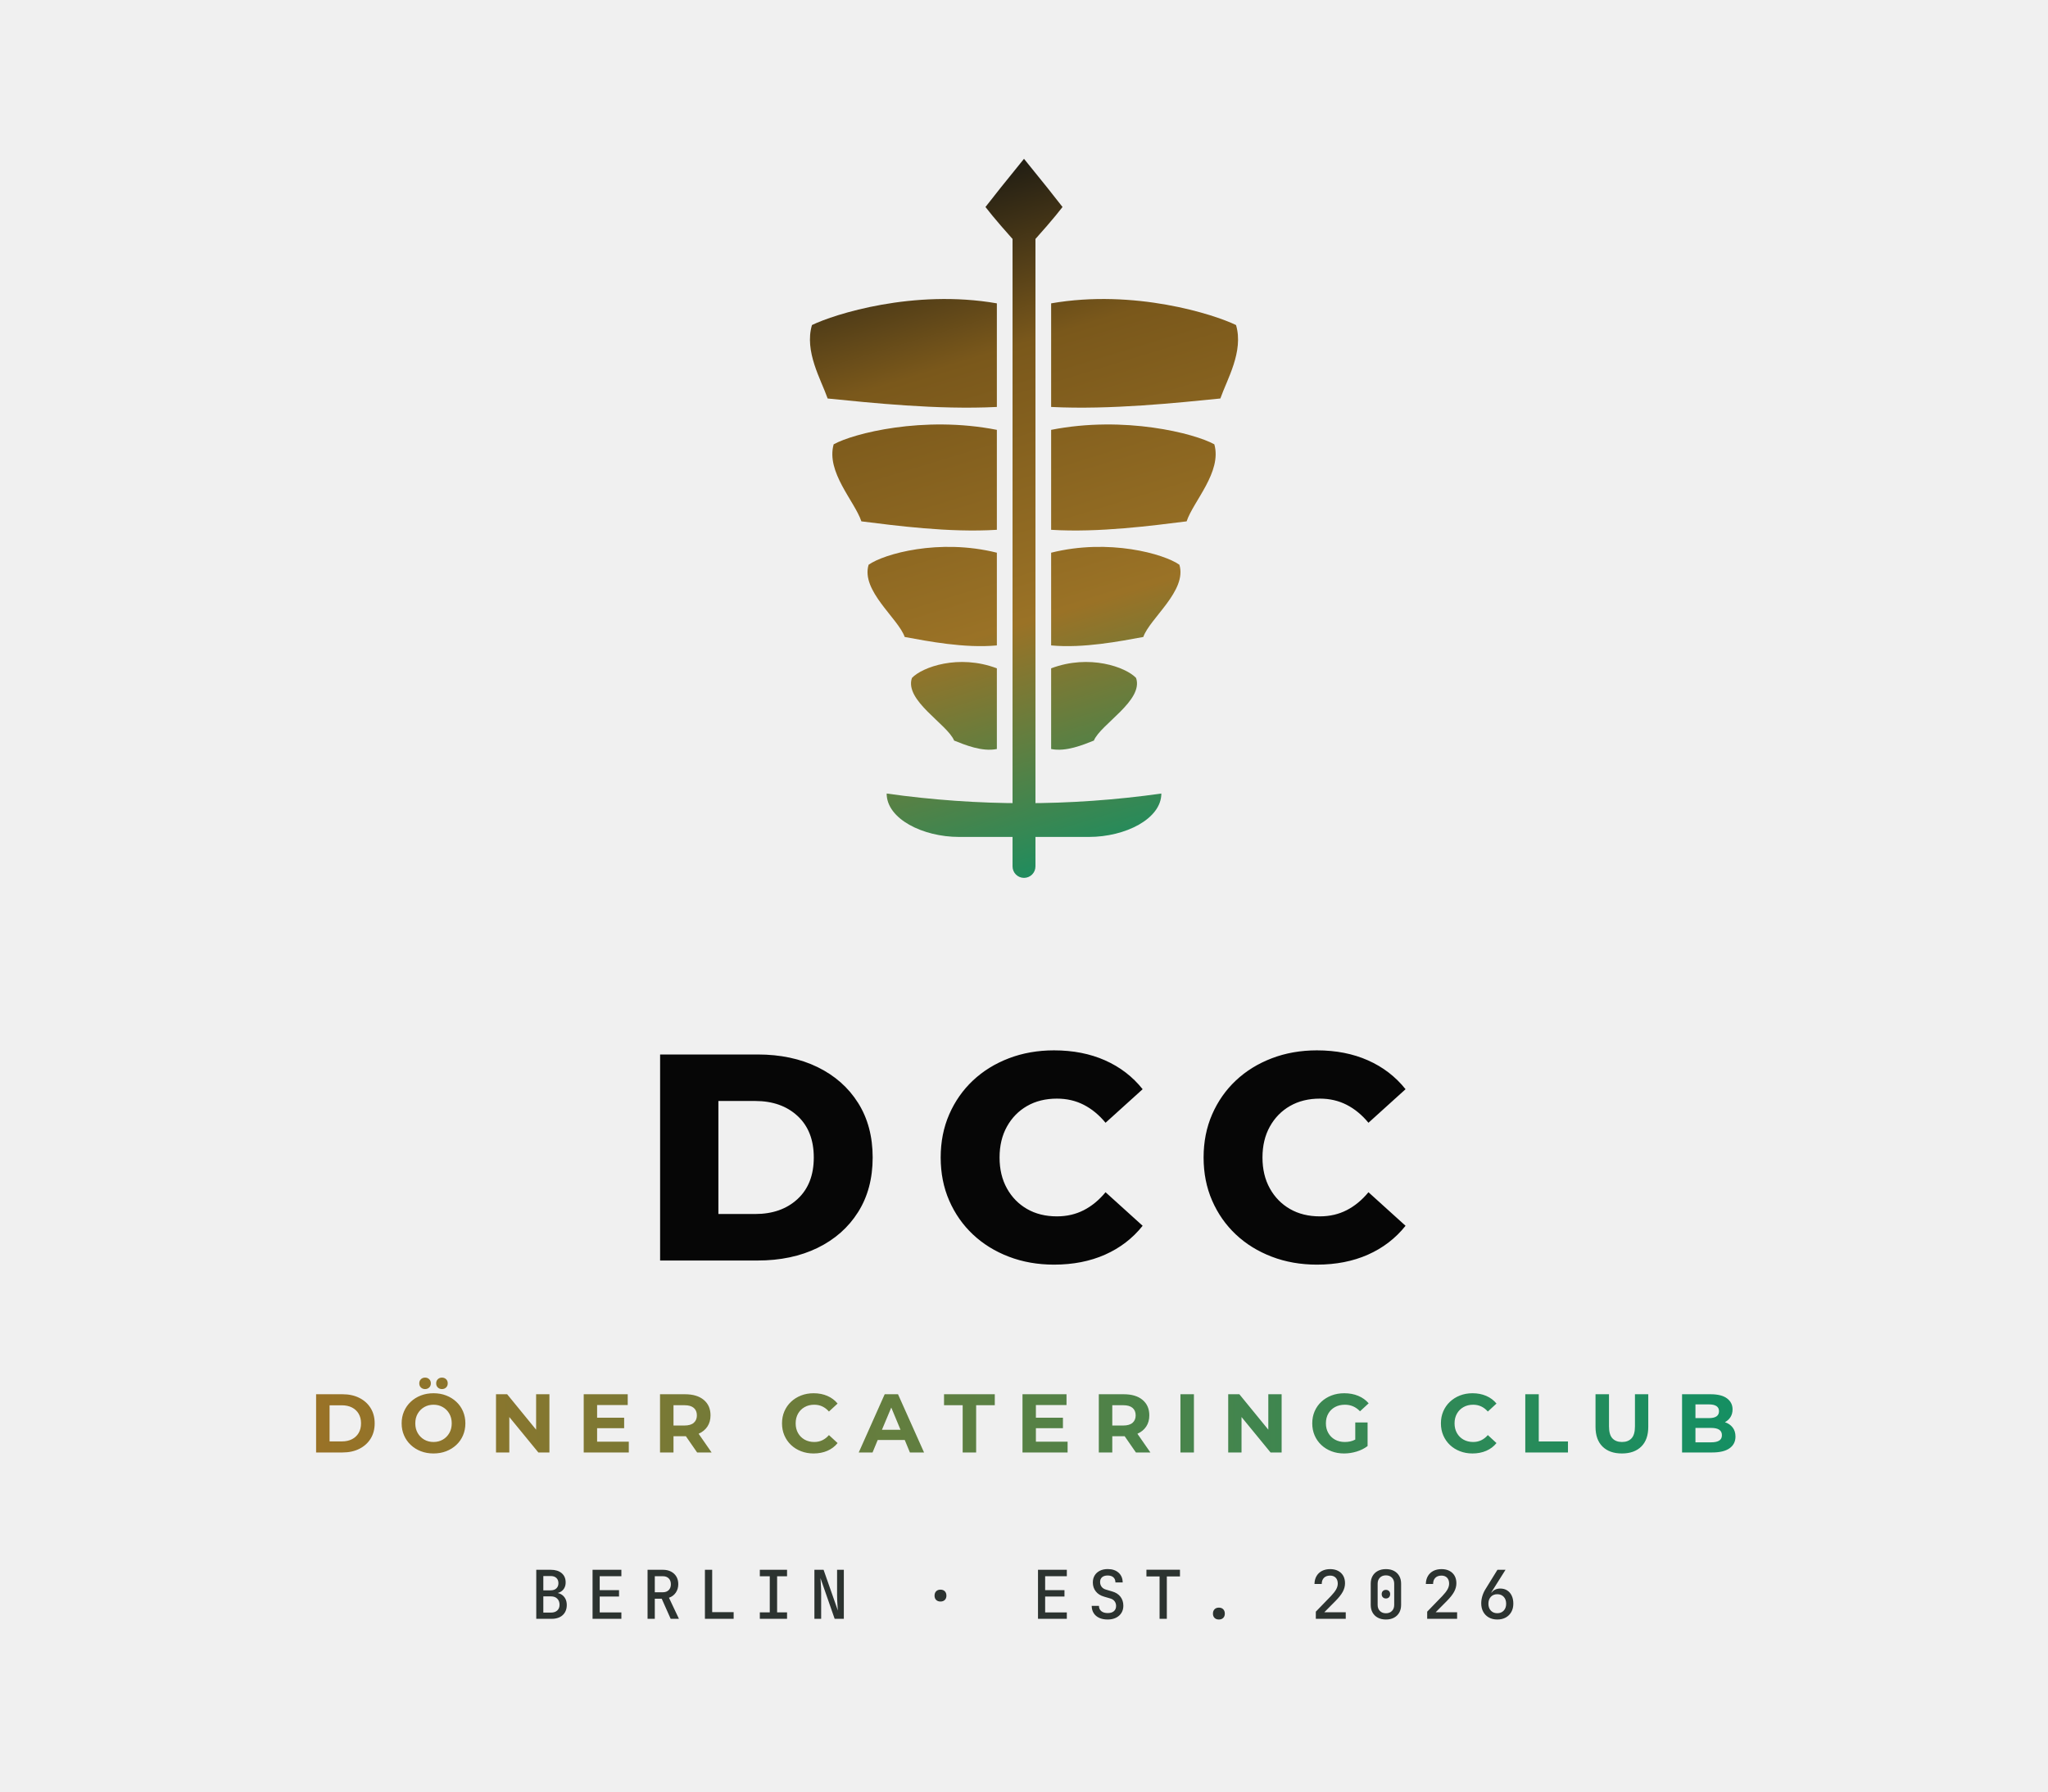
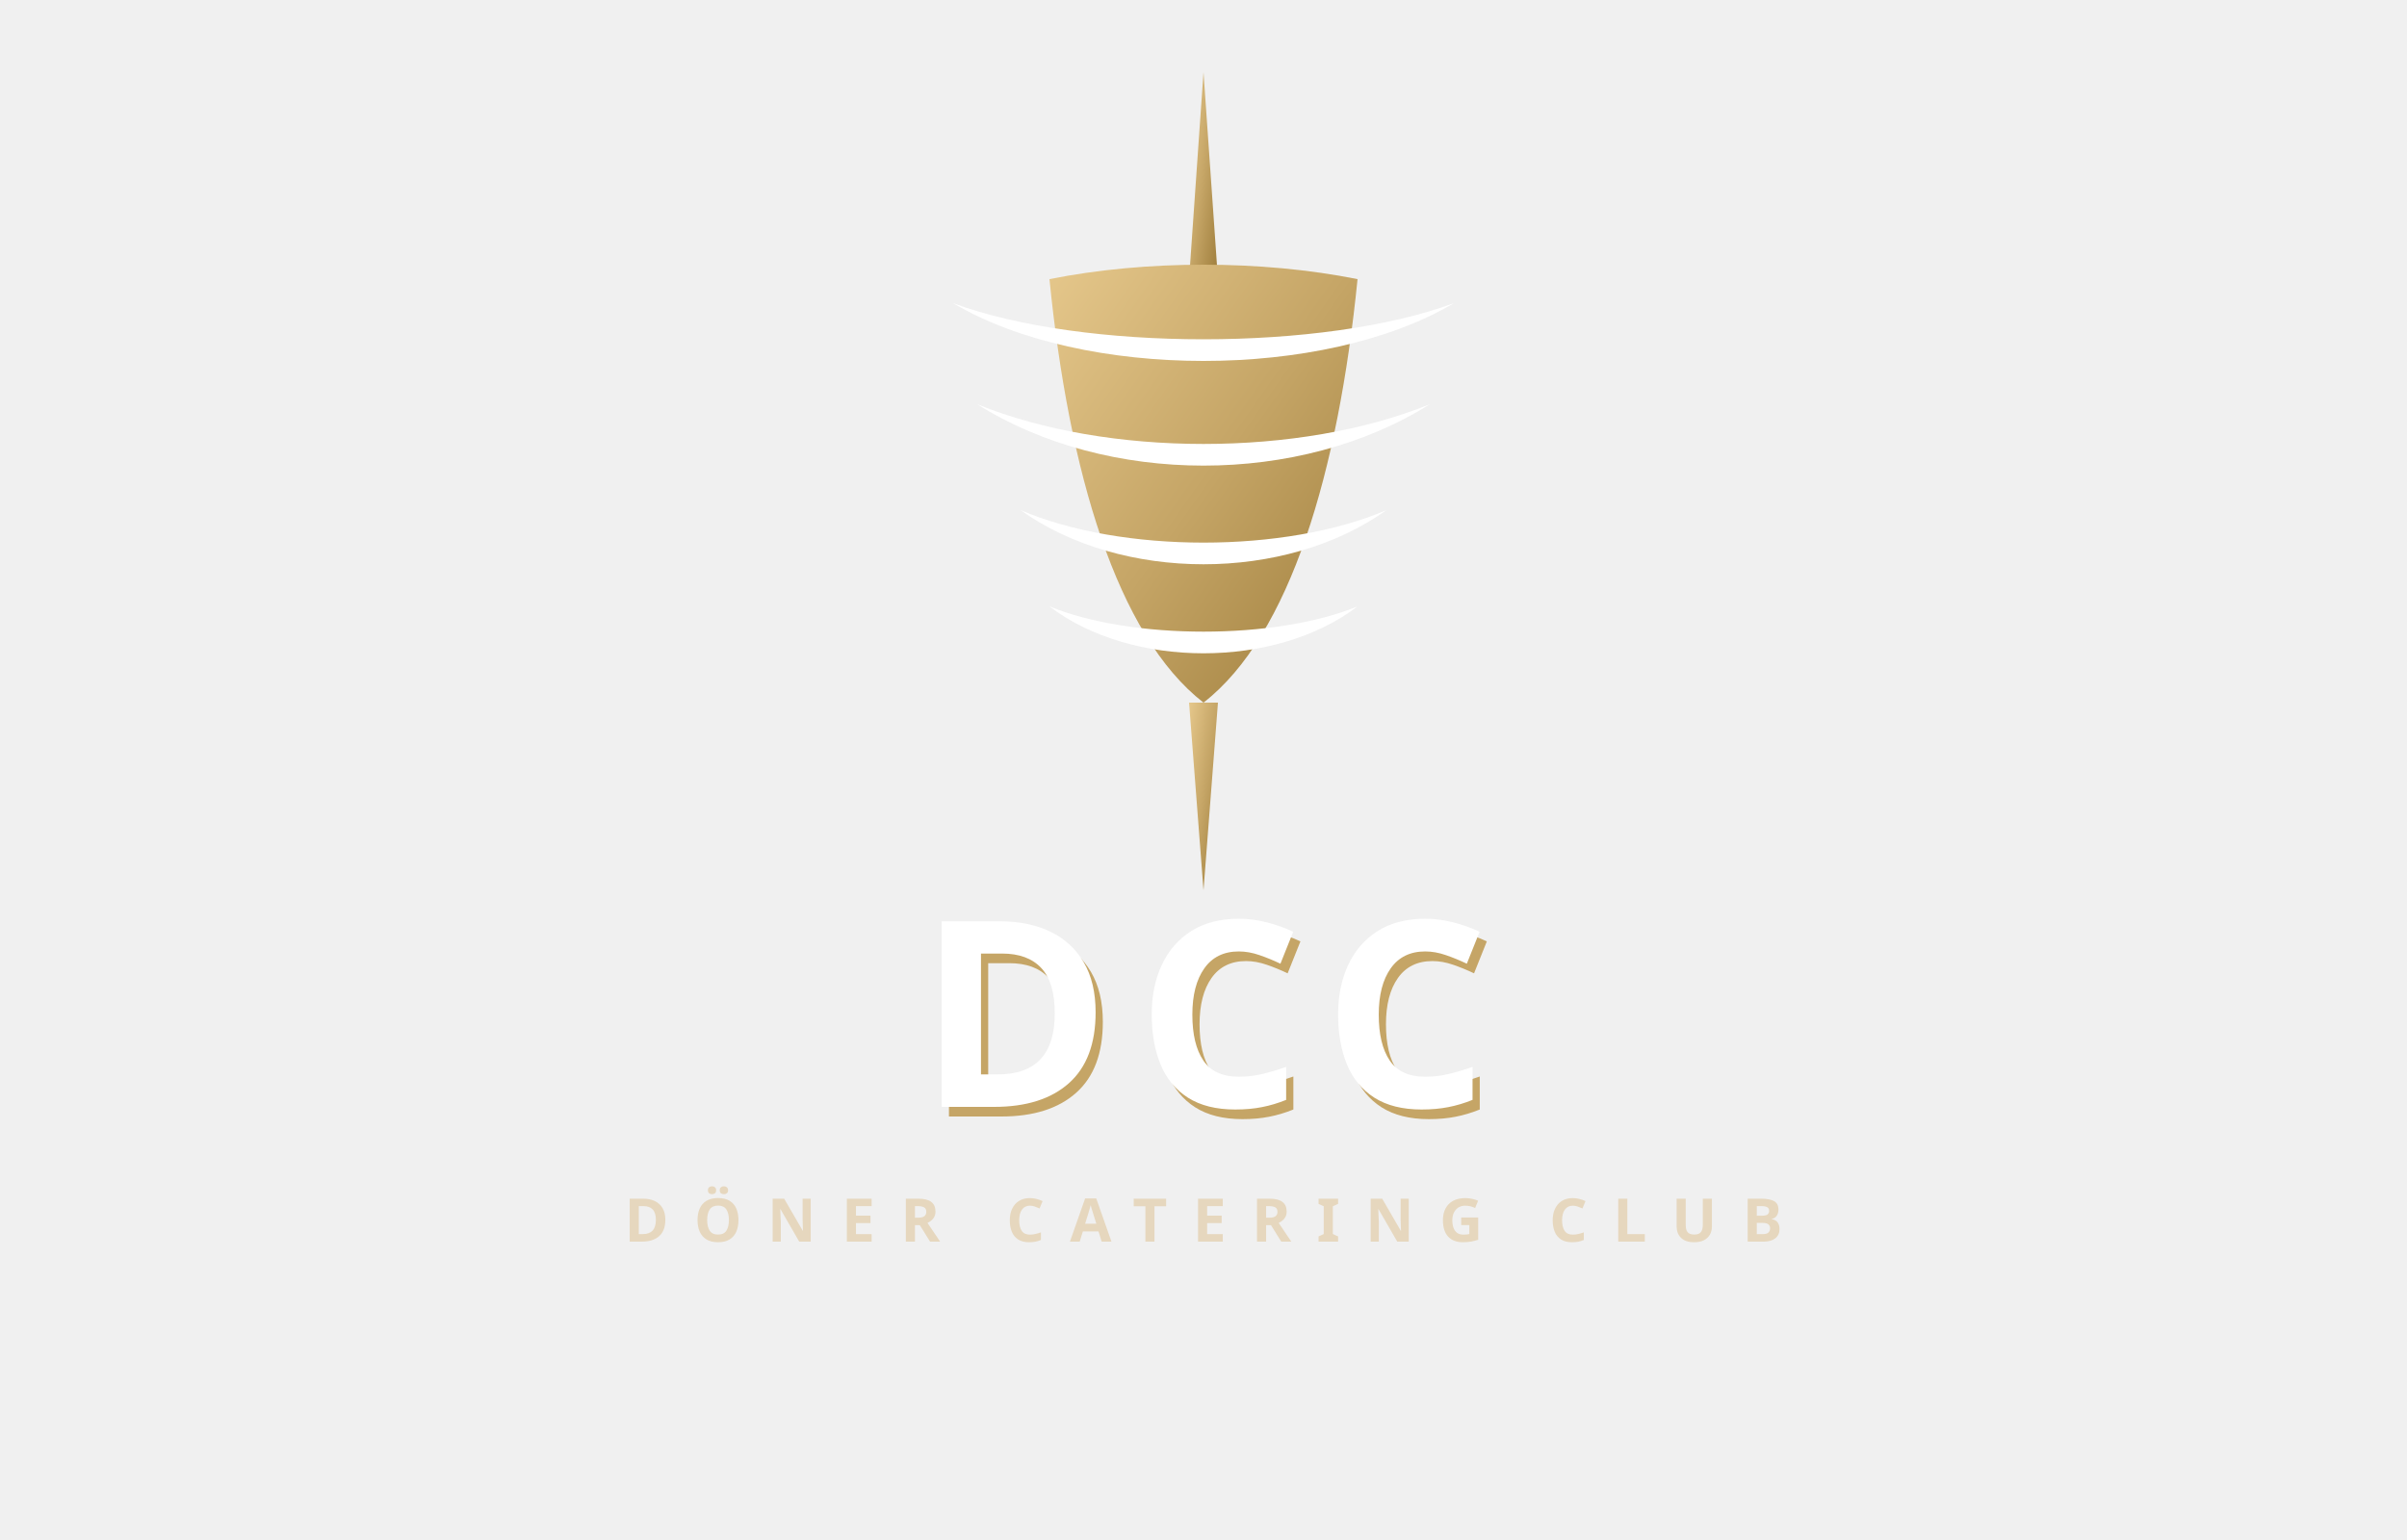
- <svg xmlns="http://www.w3.org/2000/svg" viewBox="0 0 320 280" width="320" height="280" role="img" aria-label="DCC Döner Catering Club — logo-stacked (dark)">
+ <svg xmlns="http://www.w3.org/2000/svg" viewBox="0 0 500 320" width="100%" height="100%">
  <defs>
-     <linearGradient id="dcc-spit-logo-stacked-dark" gradientUnits="userSpaceOnUse" x1="143.06" y1="24.82" x2="176.94" y2="135.88">
-       <stop offset="0%" stop-color="#111312" />
-       <stop offset="28%" stop-color="#7A581B" />
-       <stop offset="64%" stop-color="#9A7226" />
-       <stop offset="100%" stop-color="#148F63" />
+     <linearGradient id="dccGoldGradDark" x1="0%" y1="0%" x2="100%" y2="100%">
+       <stop offset="0%" stop-color="#E5C78B" />
+       <stop offset="50%" stop-color="#C5A566" />
+       <stop offset="100%" stop-color="#9E7D3B" />
    </linearGradient>
-     <linearGradient id="dcc-spit-logo-stacked-dark-text" gradientUnits="userSpaceOnUse" x1="48.00" y1="0.00" x2="272.00" y2="0.00">
-       <stop offset="0%" stop-color="#9A7226" />
-       <stop offset="100%" stop-color="#148F63" />
-     </linearGradient>
+     <filter id="goldGlow" x="-20%" y="-20%" width="140%" height="140%">
+       <feDropShadow dx="1.5" dy="2" stdDeviation="0.5" flood-color="#C5A566" flood-opacity="0.85" />
+     </filter>
  </defs>
-   <rect x="158.21" y="35.55" width="3.58" height="101.65" rx="1.79" fill="url(#dcc-spit-logo-stacked-dark)" />
-   <path d="M 160.00,24.82 Q 164.14,29.91 166.02,32.35 Q 164.14,34.80 160.00,39.32 Q 155.86,34.80 153.98,32.35 Q 155.86,29.91 160.00,24.82 Z" fill="url(#dcc-spit-logo-stacked-dark)" />
-   <path d="M 155.76,47.41 C 142.76,45.15 130.34,49.11 126.87,50.80 C 125.65,54.93 128.28,59.30 129.32,62.28 C 135.93,62.94 146.51,64.07 155.76,63.60 Z" fill="url(#dcc-spit-logo-stacked-dark)" />
-   <path d="M 164.24,47.41 C 177.24,45.15 189.66,49.11 193.13,50.80 C 194.35,54.93 191.72,59.30 190.68,62.28 C 184.07,62.94 173.49,64.07 164.24,63.60 Z" fill="url(#dcc-spit-logo-stacked-dark)" />
-   <path d="M 155.76,67.18 C 144.29,64.92 133.32,67.74 130.26,69.44 C 129.04,73.77 133.55,78.35 134.59,81.48 C 139.88,82.14 148.35,83.27 155.76,82.80 Z" fill="url(#dcc-spit-logo-stacked-dark)" />
-   <path d="M 164.24,67.18 C 175.71,64.92 186.68,67.74 189.74,69.44 C 190.96,73.77 186.45,78.35 185.41,81.48 C 180.12,82.14 171.65,83.27 164.24,82.80 Z" fill="url(#dcc-spit-logo-stacked-dark)" />
-   <path d="M 155.76,86.38 C 146.74,84.12 138.12,86.56 135.72,88.26 C 134.49,92.32 140.33,96.62 141.36,99.55 C 144.96,100.21 150.72,101.34 155.76,100.87 Z" fill="url(#dcc-spit-logo-stacked-dark)" />
-   <path d="M 164.24,86.38 C 173.26,84.12 181.88,86.56 184.28,88.26 C 185.51,92.32 179.67,96.62 178.64,99.55 C 175.04,100.21 169.28,101.34 164.24,100.87 Z" fill="url(#dcc-spit-logo-stacked-dark)" />
-   <path d="M 155.76,104.45 C 149.79,102.19 144.09,104.26 142.49,105.95 C 141.27,109.48 148.05,113.20 149.08,115.74 C 150.75,116.40 153.43,117.53 155.76,117.06 Z" fill="url(#dcc-spit-logo-stacked-dark)" />
-   <path d="M 164.24,104.45 C 170.21,102.19 175.91,104.26 177.51,105.95 C 178.73,109.48 171.95,113.20 170.92,115.74 C 169.25,116.40 166.57,117.53 164.24,117.06 Z" fill="url(#dcc-spit-logo-stacked-dark)" />
-   <path d="M 138.54,124.02 Q 160.00,127.04 181.46,124.02 C 181.46,127.98 175.81,130.80 170.16,130.80 L 149.84,130.80 C 144.19,130.80 138.54,127.98 138.54,124.02 Z" fill="url(#dcc-spit-logo-stacked-dark)" />
-   <path d="M103.142 197.0V164.8H118.368Q123.704 164.8 127.752 166.778Q131.8 168.756 134.077 172.367Q136.354 175.978 136.354 180.9Q136.354 185.822 134.077 189.433Q131.8 193.044 127.752 195.022Q123.704 197.0 118.368 197.0ZM112.25 189.732H118.0Q122.094 189.732 124.624 187.386Q127.154 185.04 127.154 180.9Q127.154 176.76 124.624 174.414Q122.094 172.068 118.0 172.068H112.25ZM164.692 197.644Q160.874 197.644 157.631 196.402Q154.388 195.16 152.019 192.929Q149.65 190.698 148.316 187.639Q146.982 184.58 146.982 180.9Q146.982 177.22 148.316 174.161Q149.65 171.102 152.019 168.871Q154.388 166.64 157.631 165.398Q160.874 164.156 164.692 164.156Q169.154 164.156 172.673 165.72Q176.192 167.284 178.538 170.228L172.742 175.472Q171.224 173.632 169.338 172.666Q167.452 171.7 165.152 171.7Q162.484 171.7 160.483 172.85Q158.482 174.0 157.332 176.07Q156.182 178.14 156.182 180.9Q156.182 183.66 157.332 185.73Q158.482 187.8 160.483 188.95Q162.484 190.1 165.152 190.1Q167.452 190.1 169.338 189.134Q171.224 188.168 172.742 186.328L178.538 191.572Q176.192 194.516 172.673 196.08Q169.154 197.644 164.692 197.644ZM205.772 197.644Q201.954 197.644 198.711 196.402Q195.468 195.16 193.099 192.929Q190.73 190.698 189.396 187.639Q188.062 184.58 188.062 180.9Q188.062 177.22 189.396 174.161Q190.73 171.102 193.099 168.871Q195.468 166.64 198.711 165.398Q201.954 164.156 205.772 164.156Q210.234 164.156 213.753 165.72Q217.272 167.284 219.618 170.228L213.822 175.472Q212.304 173.632 210.418 172.666Q208.532 171.7 206.232 171.7Q203.564 171.7 201.563 172.85Q199.562 174.0 198.412 176.07Q197.262 178.14 197.262 180.9Q197.262 183.66 198.412 185.73Q199.562 187.8 201.563 188.95Q203.564 190.1 206.232 190.1Q208.532 190.1 210.418 189.134Q212.304 188.168 213.822 186.328L219.618 191.572Q217.272 194.516 213.753 196.08Q210.234 197.644 205.772 197.644Z" fill="#060606" />
-   <path d="M49.391 227.0V217.9H53.525Q55.007 217.9 56.138 218.466Q57.269 219.031 57.906 220.052Q58.543 221.072 58.543 222.45Q58.543 223.828 57.906 224.849Q57.269 225.869 56.138 226.435Q55.007 227.0 53.525 227.0ZM51.497 225.271H53.421Q54.331 225.271 55.001 224.926Q55.67 224.582 56.041 223.952Q56.411 223.321 56.411 222.45Q56.411 221.579 56.041 220.949Q55.67 220.318 55.001 219.974Q54.331 219.629 53.421 219.629H51.497ZM67.736 227.156Q66.657 227.156 65.754 226.805Q64.85 226.454 64.174 225.817Q63.498 225.18 63.128 224.322Q62.757 223.464 62.757 222.45Q62.757 221.436 63.128 220.578Q63.498 219.72 64.174 219.083Q64.85 218.446 65.754 218.095Q66.657 217.744 67.736 217.744Q68.815 217.744 69.719 218.095Q70.622 218.446 71.298 219.077Q71.974 219.707 72.345 220.572Q72.715 221.436 72.715 222.45Q72.715 223.464 72.345 224.329Q71.974 225.193 71.298 225.824Q70.622 226.454 69.719 226.805Q68.815 227.156 67.736 227.156ZM67.736 225.362Q68.542 225.362 69.186 224.992Q69.829 224.621 70.206 223.964Q70.583 223.308 70.583 222.45Q70.583 221.592 70.206 220.935Q69.829 220.279 69.186 219.909Q68.542 219.538 67.736 219.538Q66.93 219.538 66.287 219.909Q65.643 220.279 65.266 220.935Q64.889 221.592 64.889 222.45Q64.889 223.308 65.266 223.964Q65.643 224.621 66.287 224.992Q66.93 225.362 67.736 225.362ZM66.423 217.094Q66.033 217.094 65.773 216.847Q65.513 216.6 65.513 216.197Q65.513 215.794 65.773 215.547Q66.033 215.3 66.423 215.3Q66.8 215.3 67.06 215.547Q67.32 215.794 67.32 216.197Q67.32 216.6 67.06 216.847Q66.8 217.094 66.423 217.094ZM69.049 217.094Q68.672 217.094 68.412 216.847Q68.152 216.6 68.152 216.197Q68.152 215.794 68.412 215.547Q68.672 215.3 69.049 215.3Q69.439 215.3 69.699 215.547Q69.959 215.794 69.959 216.197Q69.959 216.6 69.699 216.847Q69.439 217.094 69.049 217.094ZM77.501 227.0V217.9H79.243L83.767 223.438V217.9H85.847V227.0H84.118L79.581 221.462V227.0ZM91.205 227.0V217.9H98.082V219.59H93.298V221.566H97.523V223.204H93.298V225.31H98.251V227.0ZM103.128 227.0V217.9H107.015Q108.913 217.9 109.966 218.784Q111.019 219.668 111.019 221.202Q111.019 222.216 110.532 222.951Q110.044 223.685 109.16 224.075L111.188 227.0H108.926L107.171 224.465Q107.119 224.465 107.067 224.465H105.234V227.0ZM105.234 222.788H106.95Q107.912 222.788 108.4 222.365Q108.887 221.943 108.887 221.202Q108.887 220.448 108.4 220.032Q107.912 219.616 106.95 219.616H105.234ZM127.117 227.156Q126.064 227.156 125.161 226.805Q124.257 226.454 123.594 225.824Q122.931 225.193 122.561 224.335Q122.19 223.477 122.19 222.45Q122.19 221.423 122.561 220.565Q122.931 219.707 123.601 219.077Q124.27 218.446 125.167 218.095Q126.064 217.744 127.13 217.744Q128.313 217.744 129.275 218.16Q130.237 218.576 130.874 219.356L129.522 220.604Q128.586 219.538 127.234 219.538Q126.376 219.538 125.72 219.909Q125.063 220.279 124.693 220.935Q124.322 221.592 124.322 222.45Q124.322 223.308 124.693 223.964Q125.063 224.621 125.72 224.992Q126.376 225.362 127.234 225.362Q128.586 225.362 129.522 224.283L130.874 225.531Q130.237 226.324 129.275 226.74Q128.313 227.156 127.117 227.156ZM134.178 227.0 138.234 217.9H140.314L144.383 227.0H142.173L141.367 225.05H137.142L136.336 227.0ZM137.805 223.451H140.704L139.261 219.98ZM150.417 227.0V219.616H147.505V217.9H155.435V219.616H152.523V227.0ZM159.766 227.0V217.9H166.643V219.59H161.859V221.566H166.084V223.204H161.859V225.31H166.812V227.0ZM171.689 227.0V217.9H175.576Q177.474 217.9 178.527 218.784Q179.58 219.668 179.58 221.202Q179.58 222.216 179.093 222.951Q178.605 223.685 177.721 224.075L179.749 227.0H177.487L175.732 224.465Q175.68 224.465 175.628 224.465H173.795V227.0ZM173.795 222.788H175.511Q176.473 222.788 176.961 222.365Q177.448 221.943 177.448 221.202Q177.448 220.448 176.961 220.032Q176.473 219.616 175.511 219.616H173.795ZM184.444 227.0V217.9H186.55V227.0ZM191.908 227.0V217.9H193.65L198.174 223.438V217.9H200.254V227.0H198.525L193.988 221.462V227.0ZM210.006 227.156Q208.927 227.156 208.024 226.805Q207.12 226.454 206.451 225.824Q205.781 225.193 205.411 224.335Q205.04 223.477 205.04 222.45Q205.04 221.423 205.411 220.565Q205.781 219.707 206.457 219.077Q207.133 218.446 208.043 218.095Q208.953 217.744 210.045 217.744Q211.241 217.744 212.216 218.147Q213.191 218.55 213.854 219.317L212.502 220.565Q211.527 219.538 210.149 219.538Q209.265 219.538 208.596 219.902Q207.926 220.266 207.549 220.923Q207.172 221.579 207.172 222.45Q207.172 223.295 207.549 223.958Q207.926 224.621 208.589 224.992Q209.252 225.362 210.123 225.362Q210.552 225.362 210.962 225.278Q211.371 225.193 211.761 224.985V222.307H213.685V225.999Q212.931 226.571 211.956 226.863Q210.981 227.156 210.006 227.156ZM230.069 227.156Q229.016 227.156 228.113 226.805Q227.209 226.454 226.546 225.824Q225.883 225.193 225.513 224.335Q225.142 223.477 225.142 222.45Q225.142 221.423 225.513 220.565Q225.883 219.707 226.553 219.077Q227.222 218.446 228.119 218.095Q229.016 217.744 230.082 217.744Q231.265 217.744 232.227 218.16Q233.189 218.576 233.826 219.356L232.474 220.604Q231.538 219.538 230.186 219.538Q229.328 219.538 228.672 219.909Q228.015 220.279 227.645 220.935Q227.274 221.592 227.274 222.45Q227.274 223.308 227.645 223.964Q228.015 224.621 228.672 224.992Q229.328 225.362 230.186 225.362Q231.538 225.362 232.474 224.283L233.826 225.531Q233.189 226.324 232.227 226.74Q231.265 227.156 230.069 227.156ZM238.326 227.0V217.9H240.432V225.284H244.995V227.0ZM253.421 227.156Q251.484 227.156 250.392 226.077Q249.3 224.998 249.3 222.996V217.9H251.406V222.918Q251.406 224.218 251.939 224.79Q252.472 225.362 253.434 225.362Q254.396 225.362 254.929 224.79Q255.462 224.218 255.462 222.918V217.9H257.542V222.996Q257.542 224.998 256.45 226.077Q255.358 227.156 253.421 227.156ZM262.822 227.0V217.9H267.268Q268.984 217.9 269.848 218.55Q270.713 219.2 270.713 220.266Q270.713 220.955 270.394 221.462Q270.076 221.969 269.517 222.268Q270.271 222.515 270.72 223.087Q271.168 223.659 271.168 224.517Q271.168 225.687 270.245 226.344Q269.322 227.0 267.528 227.0ZM264.915 225.414H267.372Q268.191 225.414 268.62 225.147Q269.049 224.881 269.049 224.296Q269.049 223.165 267.372 223.165H264.915ZM264.915 221.631H267.008Q268.594 221.631 268.594 220.552Q268.594 219.486 267.008 219.486H264.915Z" fill="url(#dcc-spit-logo-stacked-dark-text)" />
-   <path d="M83.791 253.0V245.335H86.053Q87.138 245.335 87.761 245.862Q88.384 246.388 88.384 247.313Q88.384 247.833 88.159 248.218Q87.934 248.603 87.533 248.813Q87.131 249.023 86.596 249.016V248.914Q87.177 248.904 87.617 249.133Q88.057 249.362 88.308 249.798Q88.559 250.233 88.559 250.843Q88.559 251.501 88.272 251.988Q87.985 252.476 87.456 252.738Q86.927 253.0 86.192 253.0ZM84.895 252.024H86.099Q86.716 252.024 87.073 251.695Q87.43 251.367 87.43 250.796Q87.43 250.21 87.073 249.851Q86.716 249.492 86.099 249.492H84.895ZM84.895 248.547H86.041Q86.604 248.547 86.929 248.245Q87.254 247.944 87.254 247.428Q87.254 246.909 86.933 246.61Q86.612 246.311 86.047 246.311H84.895ZM92.587 253.0V245.335H97.091V246.341H93.704V248.519H96.724V249.517H93.704V251.994H97.091V253.0ZM101.181 253.0V245.335H103.582Q104.306 245.335 104.845 245.615Q105.385 245.895 105.683 246.398Q105.98 246.901 105.98 247.578Q105.98 248.345 105.589 248.911Q105.197 249.477 104.526 249.703L106.085 253.0H104.793L103.392 249.852H102.312V253.0ZM102.312 248.847H103.582Q104.151 248.847 104.488 248.508Q104.824 248.168 104.824 247.6Q104.824 247.018 104.488 246.679Q104.151 246.34 103.582 246.34H102.312ZM110.145 253.0V245.335H111.278V251.956H114.633V253.0ZM118.724 253.0V251.988H120.276V246.347H118.724V245.335H122.976V246.347H121.424V251.988H122.976V253.0ZM127.251 253.0V245.335H128.684L130.918 251.709Q130.894 251.408 130.863 250.987Q130.832 250.566 130.813 250.116Q130.794 249.665 130.794 249.294V245.335H131.849V253.0H130.416L128.195 246.626Q128.22 246.904 128.244 247.311Q128.268 247.717 128.287 248.157Q128.306 248.596 128.306 248.978V253.0ZM146.95 250.295Q146.526 250.295 146.274 250.047Q146.022 249.799 146.022 249.382Q146.022 248.947 146.274 248.693Q146.526 248.439 146.95 248.439Q147.377 248.439 147.628 248.693Q147.878 248.947 147.878 249.382Q147.878 249.799 147.628 250.047Q147.377 250.295 146.95 250.295ZM162.187 253.0V245.335H166.691V246.341H163.304V248.519H166.324V249.517H163.304V251.994H166.691V253.0ZM173.079 253.105Q172.308 253.105 171.75 252.847Q171.192 252.588 170.888 252.11Q170.585 251.631 170.577 250.974H171.711Q171.711 251.494 172.077 251.797Q172.442 252.1 173.089 252.1Q173.7 252.1 174.044 251.806Q174.389 251.512 174.389 250.991Q174.389 250.567 174.153 250.252Q173.917 249.937 173.481 249.816L172.52 249.535Q171.676 249.297 171.216 248.712Q170.756 248.128 170.756 247.321Q170.756 246.685 171.043 246.216Q171.331 245.747 171.854 245.485Q172.377 245.223 173.088 245.223Q174.146 245.223 174.779 245.791Q175.411 246.359 175.419 247.309H174.285Q174.285 246.802 173.969 246.515Q173.653 246.227 173.074 246.227Q172.512 246.227 172.201 246.495Q171.89 246.762 171.89 247.243Q171.89 247.674 172.124 247.988Q172.359 248.301 172.797 248.429L173.778 248.721Q174.62 248.96 175.071 249.545Q175.523 250.13 175.523 250.955Q175.523 251.597 175.218 252.082Q174.913 252.567 174.364 252.836Q173.814 253.105 173.079 253.105ZM181.183 253.0V246.371H179.13V245.328H184.37V246.371H182.317V253.0ZM190.45 253.105Q190.026 253.105 189.774 252.857Q189.522 252.608 189.522 252.192Q189.522 251.757 189.774 251.503Q190.026 251.249 190.45 251.249Q190.877 251.249 191.128 251.503Q191.378 251.757 191.378 252.192Q191.378 252.608 191.128 252.857Q190.877 253.105 190.45 253.105ZM205.597 253.0V251.88L207.967 249.432Q208.515 248.858 208.77 248.402Q209.026 247.945 209.026 247.496Q209.026 246.909 208.706 246.576Q208.386 246.243 207.83 246.243Q207.218 246.243 206.869 246.591Q206.521 246.939 206.521 247.55H205.387Q205.401 246.839 205.707 246.317Q206.013 245.795 206.56 245.512Q207.108 245.23 207.839 245.23Q208.548 245.23 209.07 245.501Q209.592 245.772 209.876 246.265Q210.16 246.759 210.16 247.438Q210.16 248.117 209.807 248.771Q209.454 249.424 208.661 250.221L206.922 251.972H210.273V253.0ZM216.552 253.105Q215.828 253.105 215.294 252.824Q214.76 252.542 214.468 252.03Q214.177 251.518 214.177 250.832V247.503Q214.177 246.81 214.468 246.301Q214.759 245.792 215.293 245.511Q215.827 245.23 216.55 245.23Q217.283 245.23 217.812 245.511Q218.34 245.792 218.632 246.301Q218.923 246.81 218.923 247.503V250.832Q218.923 251.518 218.632 252.03Q218.34 252.542 217.808 252.824Q217.276 253.105 216.552 253.105ZM216.552 252.13Q217.139 252.13 217.491 251.771Q217.843 251.412 217.843 250.832V247.503Q217.843 246.923 217.491 246.564Q217.139 246.205 216.55 246.205Q215.961 246.205 215.609 246.564Q215.257 246.923 215.257 247.503V250.832Q215.257 251.412 215.611 251.771Q215.964 252.13 216.552 252.13ZM216.551 249.818Q216.254 249.818 216.071 249.631Q215.889 249.443 215.889 249.135Q215.889 248.837 216.071 248.656Q216.253 248.475 216.551 248.475Q216.849 248.475 217.03 248.656Q217.211 248.838 217.211 249.135Q217.211 249.443 217.03 249.631Q216.848 249.818 216.551 249.818ZM222.997 253.0V251.88L225.367 249.432Q225.915 248.858 226.17 248.402Q226.426 247.945 226.426 247.496Q226.426 246.909 226.106 246.576Q225.786 246.243 225.23 246.243Q224.618 246.243 224.269 246.591Q223.921 246.939 223.921 247.55H222.787Q222.801 246.839 223.107 246.317Q223.413 245.795 223.96 245.512Q224.508 245.23 225.239 245.23Q225.948 245.23 226.47 245.501Q226.992 245.772 227.276 246.265Q227.56 246.759 227.56 247.438Q227.56 248.117 227.207 248.771Q226.854 249.424 226.061 250.221L224.322 251.972H227.673V253.0ZM233.957 253.105Q233.202 253.105 232.636 252.789Q232.069 252.473 231.756 251.904Q231.442 251.335 231.442 250.584Q231.442 250.022 231.615 249.445Q231.789 248.868 232.115 248.347L233.976 245.335H235.237L233.017 248.865L233.068 248.9Q233.277 248.593 233.628 248.429Q233.98 248.266 234.416 248.266Q235.037 248.266 235.496 248.558Q235.954 248.85 236.206 249.381Q236.458 249.912 236.458 250.634Q236.458 251.373 236.144 251.929Q235.83 252.486 235.273 252.795Q234.715 253.105 233.957 253.105ZM233.95 252.123Q234.575 252.123 234.956 251.717Q235.337 251.31 235.337 250.641Q235.337 249.968 234.956 249.56Q234.575 249.152 233.95 249.152Q233.325 249.152 232.944 249.56Q232.563 249.968 232.563 250.641Q232.563 251.31 232.944 251.717Q233.325 252.123 233.95 252.123Z" fill="#2C3330" />
+   <g transform="translate(0, -10)">
+     <path d="M 250 25 L 253 68 L 247 68 Z" fill="url(#dccGoldGradDark)" />
+     <path d="M 218 68               C 238 64, 262 64, 282 68               C 278 108, 268 142, 250 156               C 232 142, 222 108, 218 68               Z" fill="url(#dccGoldGradDark)" />
+     <path d="M 247 156 L 253 156 L 250 195 Z" fill="url(#dccGoldGradDark)" />
+     <path d="M 198 73               C 225 89, 275 89, 302 73               C 275 83, 225 83, 198 73               Z" fill="#FFFFFF" />
+     <path d="M 203 94               C 230 111, 270 111, 297 94               C 270 105, 230 105, 203 94               Z" fill="#FFFFFF" />
+     <path d="M 212 116               C 233 131, 267 131, 288 116               C 267 125, 233 125, 212 116               Z" fill="#FFFFFF" />
+     <path d="M 218 136               C 235 149, 265 149, 282 136               C 265 143, 235 143, 218 136               Z" fill="#FFFFFF" />
+     <g transform="translate(250, 240)">
+       <text x="1.5" y="2" text-anchor="middle" font-family="'Montserrat', 'Space Grotesk', sans-serif" font-weight="900" font-size="54" letter-spacing="0.10em" fill="#C5A566">
+         DCC
+       </text>
+       <text x="0" y="0" text-anchor="middle" font-family="'Montserrat', 'Space Grotesk', sans-serif" font-weight="900" font-size="54" letter-spacing="0.10em" fill="#FFFFFF">
+         DCC
+       </text>
+       <text x="0" y="28" text-anchor="middle" font-family="'Montserrat', 'Space Grotesk', sans-serif" font-weight="600" font-size="12.5" letter-spacing="0.42em" fill="#E6D7BE">
+         DÖNER CATERING CLUB
+       </text>
+     </g>
+   </g>
</svg>
